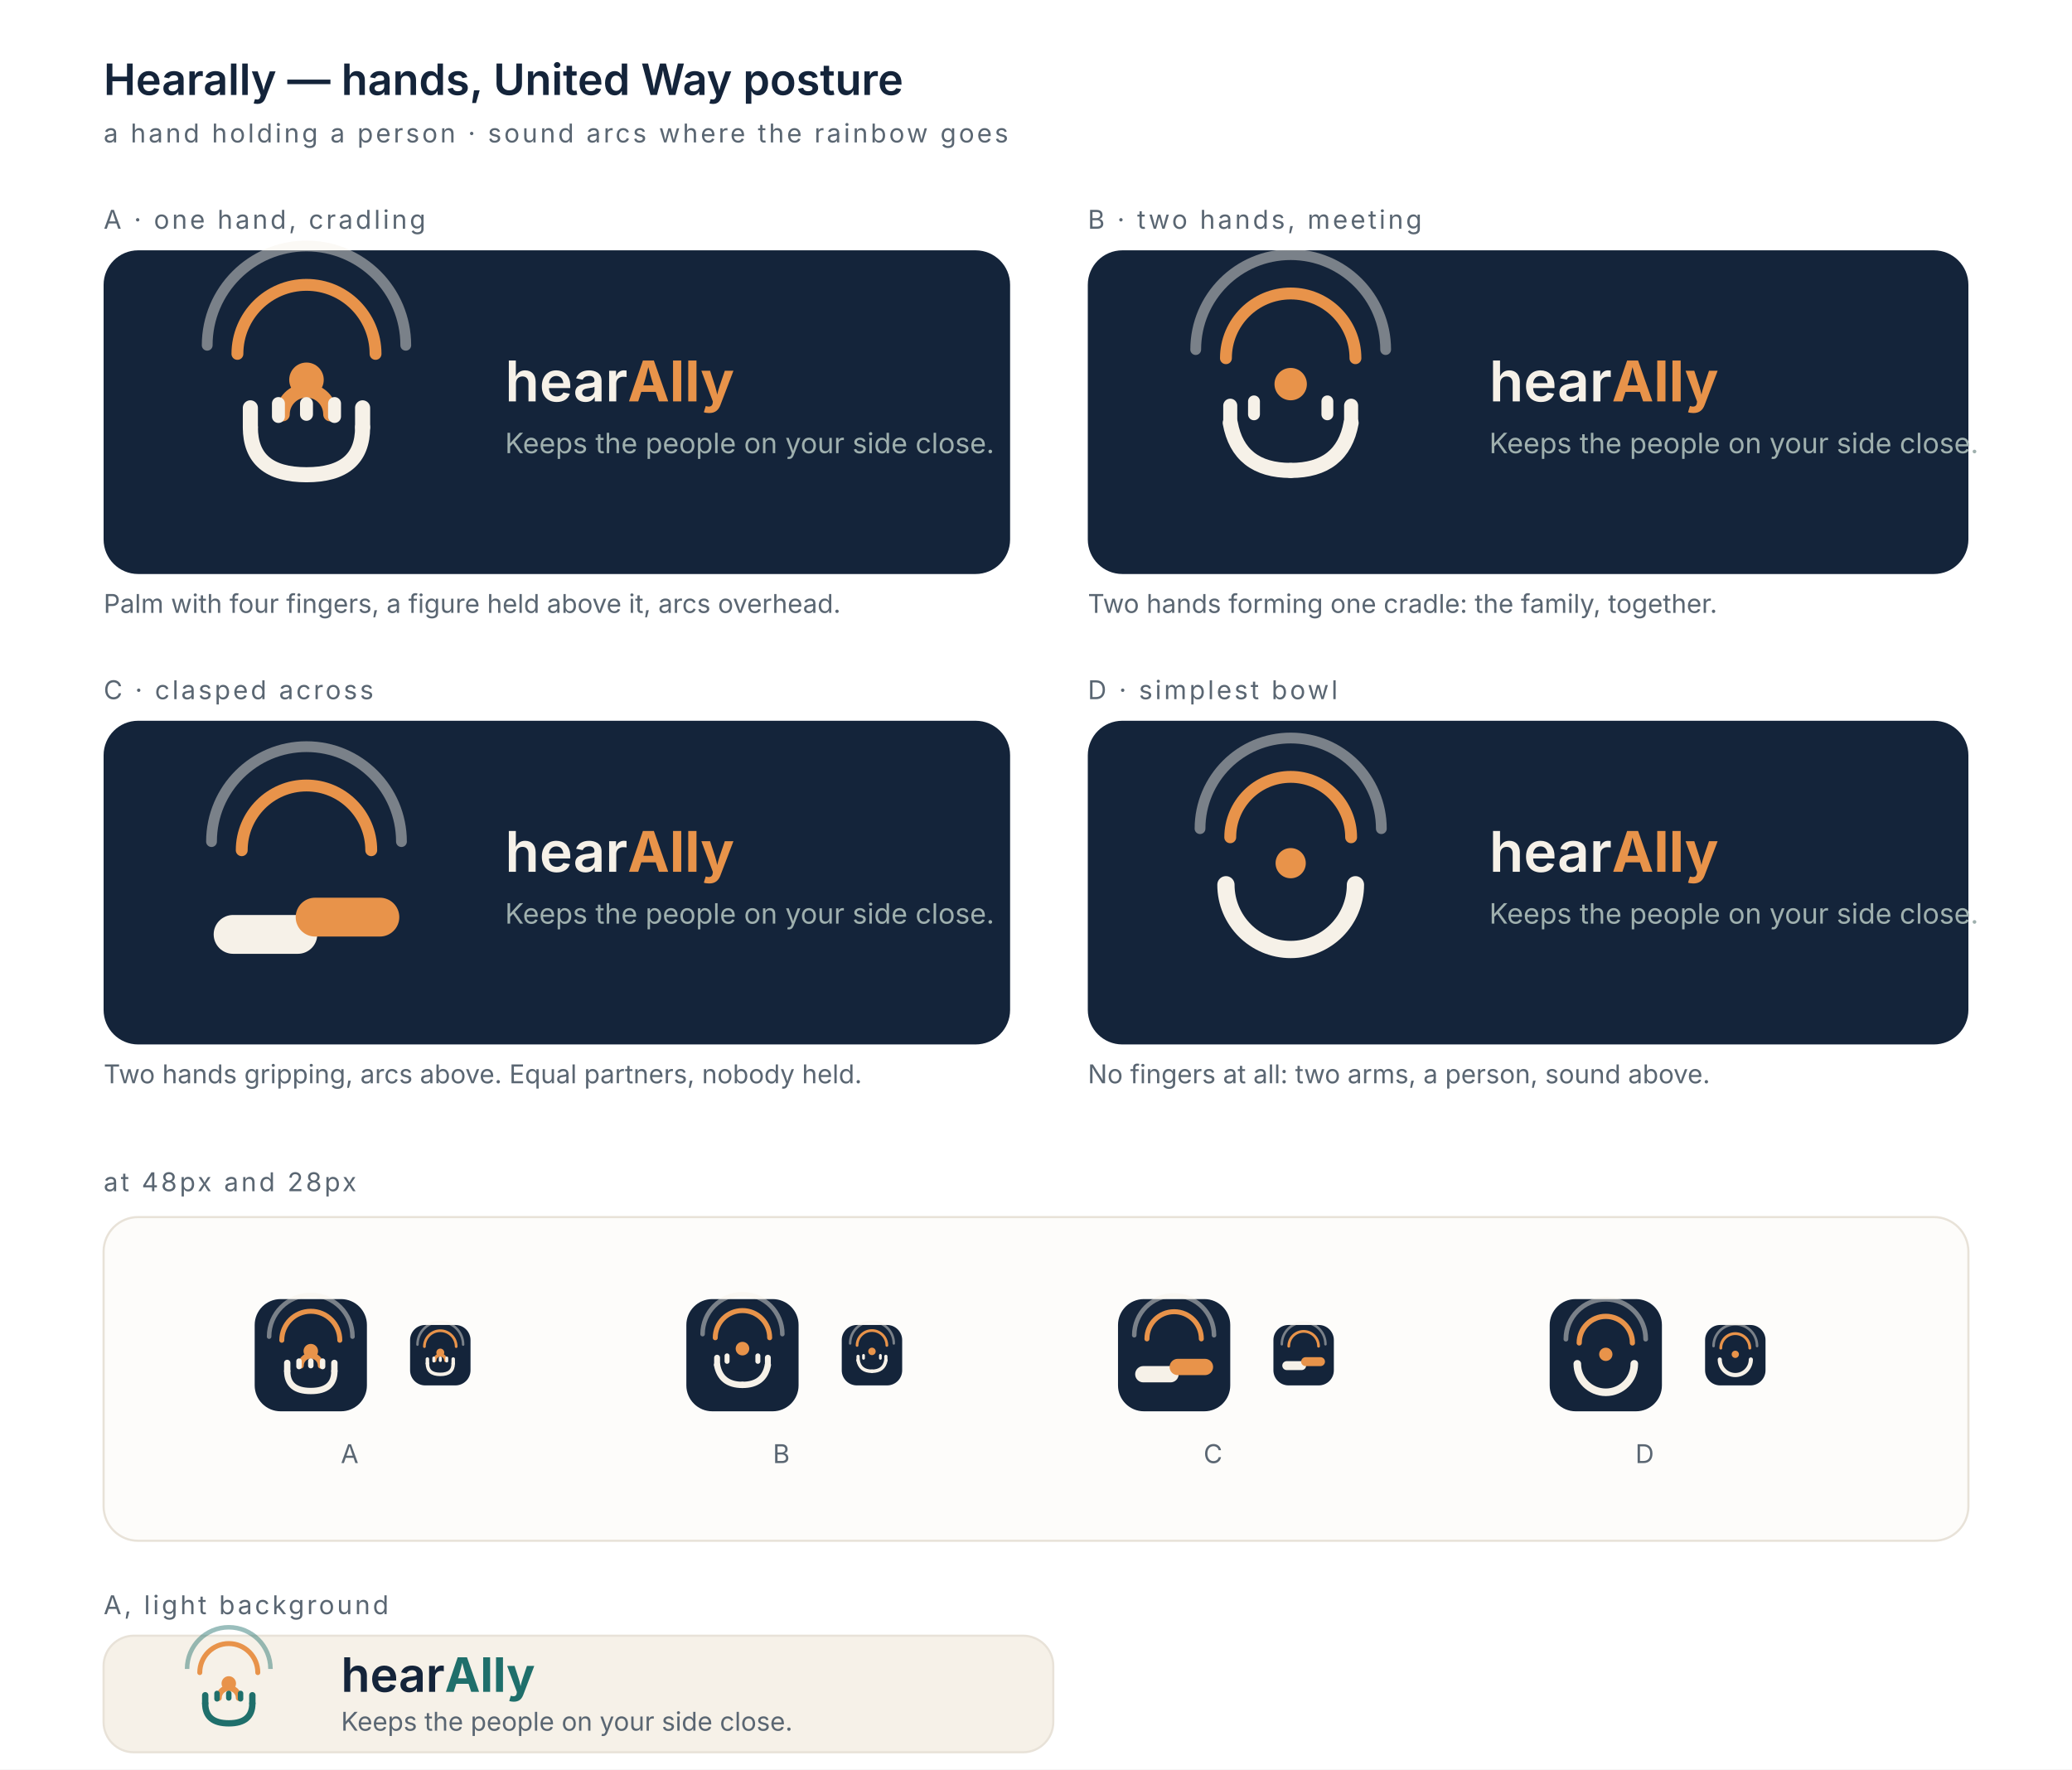
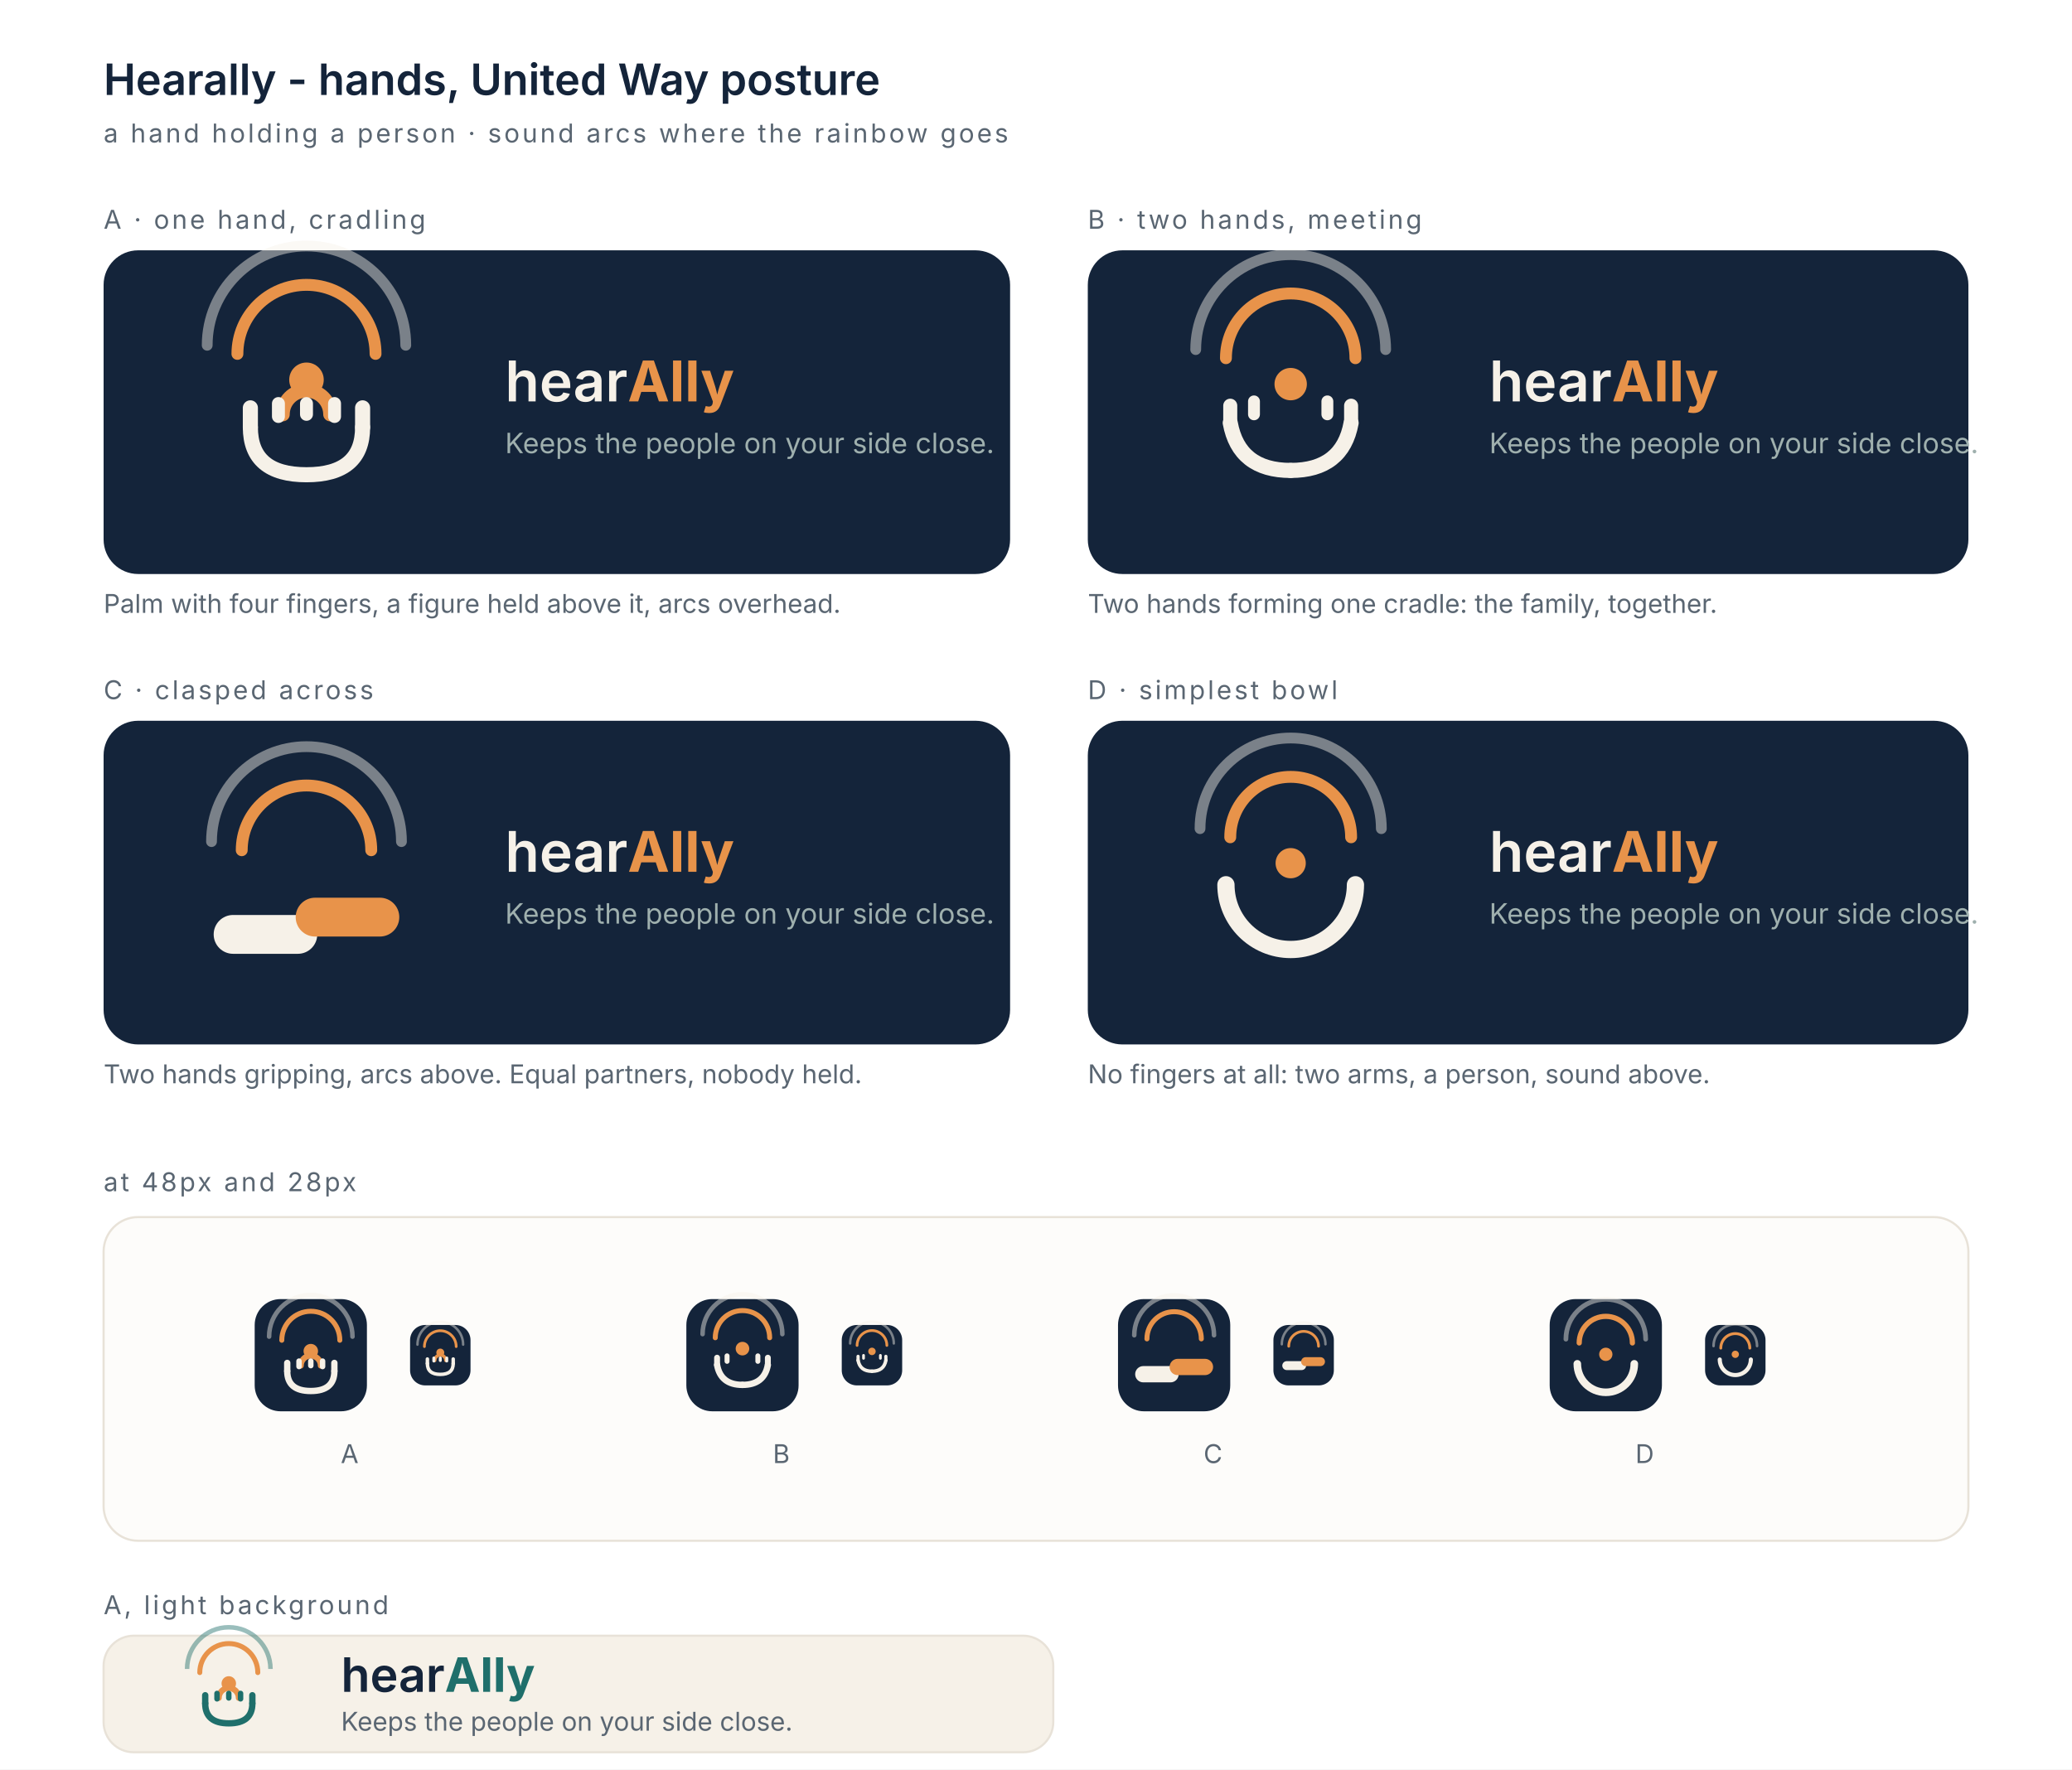
<svg xmlns="http://www.w3.org/2000/svg" viewBox="0 0 960 820" width="960" height="820" font-family="Inter, 'Segoe UI', system-ui, sans-serif">
  <defs>
    <style>
      .card { fill: #14243A; }
      .amber { fill: #E8934A; }
      .muted { fill: #9FB0AE; font-size: 13px; }
      .wm { fill: #F6F1E8; font-size: 26px; font-weight: 600; }
      .label { fill: #5A6672; font-size: 12px; letter-spacing: .1em; text-transform: uppercase; }
      .note { fill: #5A6672; font-size: 12px; }
      .f-sand { fill: #F6F1E8; }
      .f-amber { fill: #E8934A; }
      .s-sand { fill: none; stroke: #F6F1E8; stroke-linecap: round; }
      .s-amber { fill: none; stroke: #E8934A; stroke-linecap: round; }
    </style>
    <g id="cradle">
      <path d="M -46 -30 A 46 46 0 0 1 46 -30" class="s-sand" stroke-width="5" opacity=".45" />
      <path d="M -32 -26 A 32 32 0 0 1 32 -26" class="s-amber" stroke-width="5.5" />
      <circle cx="0" cy="-14" r="8" class="f-amber" />
      <path d="M -11 2 A 11 11 0 0 1 11 2" class="s-amber" stroke-width="6.5" />
      <path d="M -26 8 q 0 22 26 22 q 26 0 26 -22" fill="none" stroke="#F6F1E8" stroke-width="7" stroke-linecap="round" />
      <path d="M -26 8 v -9" class="s-sand" stroke-width="7" />
      <path d="M -13 3 v -6" class="s-sand" stroke-width="6" />
      <path d="M 0 2 v -5" class="s-sand" stroke-width="6" />
      <path d="M 13 3 v -6" class="s-sand" stroke-width="6" />
      <path d="M 26 8 v -9" class="s-sand" stroke-width="7" />
    </g>
    <g id="twohands">
      <path d="M -44 -28 A 44 44 0 0 1 44 -28" class="s-sand" stroke-width="5" opacity=".45" />
      <path d="M -30 -24 A 30 30 0 0 1 30 -24" class="s-amber" stroke-width="5.5" />
      <circle cx="0" cy="-12" r="7.5" class="f-amber" />
      <path d="M -28 6 q 4 22 28 22" fill="none" stroke="#F6F1E8" stroke-width="7" stroke-linecap="round" />
      <path d="M 28 6 q -4 22 -28 22" fill="none" stroke="#F6F1E8" stroke-width="7" stroke-linecap="round" />
      <path d="M -28 6 v -8" class="s-sand" stroke-width="6.5" />
      <path d="M -17 2 v -6" class="s-sand" stroke-width="5.5" />
      <path d="M 17 2 v -6" class="s-sand" stroke-width="5.5" />
      <path d="M 28 6 v -8" class="s-sand" stroke-width="6.5" />
    </g>
    <g id="clasped">
      <path d="M -44 -22 A 44 44 0 0 1 44 -22" class="s-sand" stroke-width="5" opacity=".45" />
      <path d="M -30 -18 A 30 30 0 0 1 30 -18" class="s-amber" stroke-width="5.5" />
      <path d="M -34 12 h 30 a 9 9 0 0 1 0 18 h -30 a 9 9 0 0 1 0 -18 z" class="f-sand" />
      <path d="M 34 4 h -30 a 9 9 0 0 0 0 18 h 30 a 9 9 0 0 0 0 -18 z" class="f-amber" />
    </g>
    <g id="bowl">
      <path d="M -42 -26 A 42 42 0 0 1 42 -26" class="s-sand" stroke-width="5" opacity=".45" />
      <path d="M -28 -22 A 28 28 0 0 1 28 -22" class="s-amber" stroke-width="5.5" />
      <circle cx="0" cy="-10" r="7" class="f-amber" />
      <path d="M -30 0 A 30 30 0 0 0 30 0" fill="none" stroke="#F6F1E8" stroke-width="8" stroke-linecap="round" />
    </g>
  </defs>
  <rect width="960" height="820" fill="#FFFFFF" />
-   <text x="48" y="44" fill="#14243A" font-size="20" font-weight="600">Hearally — hands, United Way posture</text>
+   <text x="48" y="44" fill="#14243A" font-size="20" font-weight="600">Hearally - hands, United Way posture</text>
  <text x="48" y="66" class="label">a hand holding a person · sound arcs where the rainbow goes</text>
  <text x="48" y="106" class="label">A · one hand, cradling</text>
  <g transform="translate(48,116)">
    <rect width="420" height="150" rx="16" class="card" />
    <g transform="translate(94,74)">
      <use href="#cradle" />
    </g>
    <text x="186" y="70" class="wm">hear<tspan class="amber" font-weight="700">Ally</tspan>
    </text>
    <text x="186" y="94" class="muted">Keeps the people on your side close.</text>
  </g>
  <text x="48" y="284" class="note">Palm with four fingers, a figure held above it, arcs overhead.</text>
  <text x="504" y="106" class="label">B · two hands, meeting</text>
  <g transform="translate(504,116)">
    <rect width="408" height="150" rx="16" class="card" />
    <g transform="translate(94,74)">
      <use href="#twohands" />
    </g>
    <text x="186" y="70" class="wm">hear<tspan class="amber" font-weight="700">Ally</tspan>
    </text>
    <text x="186" y="94" class="muted">Keeps the people on your side close.</text>
  </g>
  <text x="504" y="284" class="note">Two hands forming one cradle: the family, together.</text>
  <text x="48" y="324" class="label">C · clasped across</text>
  <g transform="translate(48,334)">
    <rect width="420" height="150" rx="16" class="card" />
    <g transform="translate(94,78)">
      <use href="#clasped" />
    </g>
    <text x="186" y="70" class="wm">hear<tspan class="amber" font-weight="700">Ally</tspan>
    </text>
    <text x="186" y="94" class="muted">Keeps the people on your side close.</text>
  </g>
  <text x="48" y="502" class="note">Two hands gripping, arcs above. Equal partners, nobody held.</text>
  <text x="504" y="324" class="label">D · simplest bowl</text>
  <g transform="translate(504,334)">
    <rect width="408" height="150" rx="16" class="card" />
    <g transform="translate(94,76)">
      <use href="#bowl" />
    </g>
    <text x="186" y="70" class="wm">hear<tspan class="amber" font-weight="700">Ally</tspan>
    </text>
    <text x="186" y="94" class="muted">Keeps the people on your side close.</text>
  </g>
  <text x="504" y="502" class="note">No fingers at all: two arms, a person, sound above.</text>
  <text x="48" y="552" class="label">at 48px and 28px</text>
  <g transform="translate(48,564)">
    <rect width="864" height="150" rx="16" fill="#FDFCFA" stroke="#E8E2D8" />
    <g transform="translate(96,64)">
      <rect x="-26" y="-26" width="52" height="52" rx="12" class="card" />
      <g transform="translate(0,4) scale(.42)">
        <use href="#cradle" />
      </g>
      <rect x="46" y="-14" width="28" height="28" rx="7" class="card" />
      <g transform="translate(60,2) scale(.23)">
        <use href="#cradle" />
      </g>
      <text x="18" y="50" class="note" text-anchor="middle">A</text>
    </g>
    <g transform="translate(296,64)">
      <rect x="-26" y="-26" width="52" height="52" rx="12" class="card" />
      <g transform="translate(0,2) scale(.42)">
        <use href="#twohands" />
      </g>
      <rect x="46" y="-14" width="28" height="28" rx="7" class="card" />
      <g transform="translate(60,1) scale(.23)">
        <use href="#twohands" />
      </g>
      <text x="18" y="50" class="note" text-anchor="middle">B</text>
    </g>
    <g transform="translate(496,64)">
      <rect x="-26" y="-26" width="52" height="52" rx="12" class="card" />
      <g transform="translate(0,0) scale(.42)">
        <use href="#clasped" />
      </g>
      <rect x="46" y="-14" width="28" height="28" rx="7" class="card" />
      <g transform="translate(60,0) scale(.23)">
        <use href="#clasped" />
      </g>
      <text x="18" y="50" class="note" text-anchor="middle">C</text>
    </g>
    <g transform="translate(696,64)">
      <rect x="-26" y="-26" width="52" height="52" rx="12" class="card" />
      <g transform="translate(0,4) scale(.44)">
        <use href="#bowl" />
      </g>
      <rect x="46" y="-14" width="28" height="28" rx="7" class="card" />
      <g transform="translate(60,2) scale(.24)">
        <use href="#bowl" />
      </g>
      <text x="18" y="50" class="note" text-anchor="middle">D</text>
    </g>
  </g>
  <text x="48" y="748" class="label">A, light background</text>
  <g transform="translate(48,758)">
    <rect width="440" height="54" rx="14" fill="#F6F1E8" stroke="#E8E2D8" />
    <g transform="translate(58,28) scale(.42)">
      <path d="M -46 -30 A 46 46 0 0 1 46 -30" fill="none" stroke="#1F6F6B" stroke-width="5" opacity=".45" />
      <path d="M -32 -26 A 32 32 0 0 1 32 -26" fill="none" stroke="#E8934A" stroke-width="5.5" stroke-linecap="round" />
      <circle cx="0" cy="-14" r="8" fill="#E8934A" />
      <path d="M -11 2 A 11 11 0 0 1 11 2" fill="none" stroke="#E8934A" stroke-width="6.5" stroke-linecap="round" />
      <path d="M -26 8 q 0 22 26 22 q 26 0 26 -22" fill="none" stroke="#1F6F6B" stroke-width="7" stroke-linecap="round" />
      <path d="M -26 8 v -9" stroke="#1F6F6B" stroke-width="7" stroke-linecap="round" />
      <path d="M -13 3 v -6" stroke="#1F6F6B" stroke-width="6" stroke-linecap="round" />
      <path d="M 0 2 v -5" stroke="#1F6F6B" stroke-width="6" stroke-linecap="round" />
      <path d="M 13 3 v -6" stroke="#1F6F6B" stroke-width="6" stroke-linecap="round" />
      <path d="M 26 8 v -9" stroke="#1F6F6B" stroke-width="7" stroke-linecap="round" />
    </g>
    <text x="110" y="26" font-size="22" font-weight="600" fill="#14243A">hear<tspan fill="#1F6F6B" font-weight="700">Ally</tspan>
    </text>
    <text x="110" y="44" font-size="12" fill="#5A6672">Keeps the people on your side close.</text>
  </g>
</svg>
